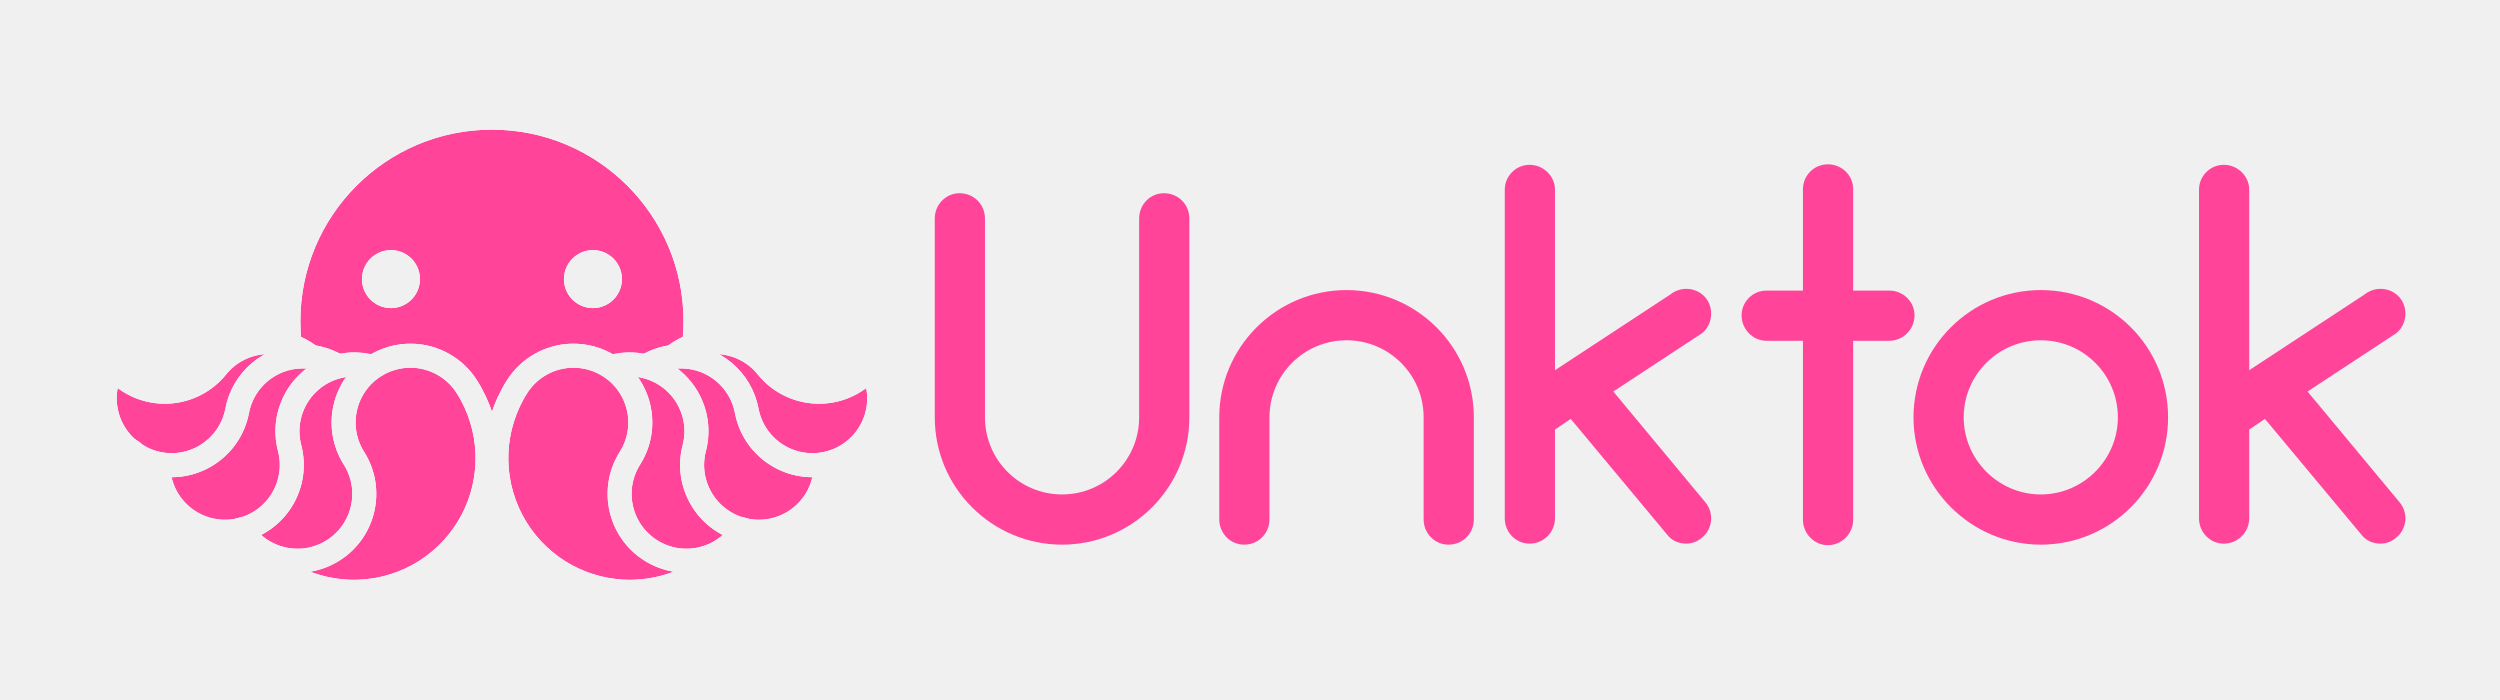
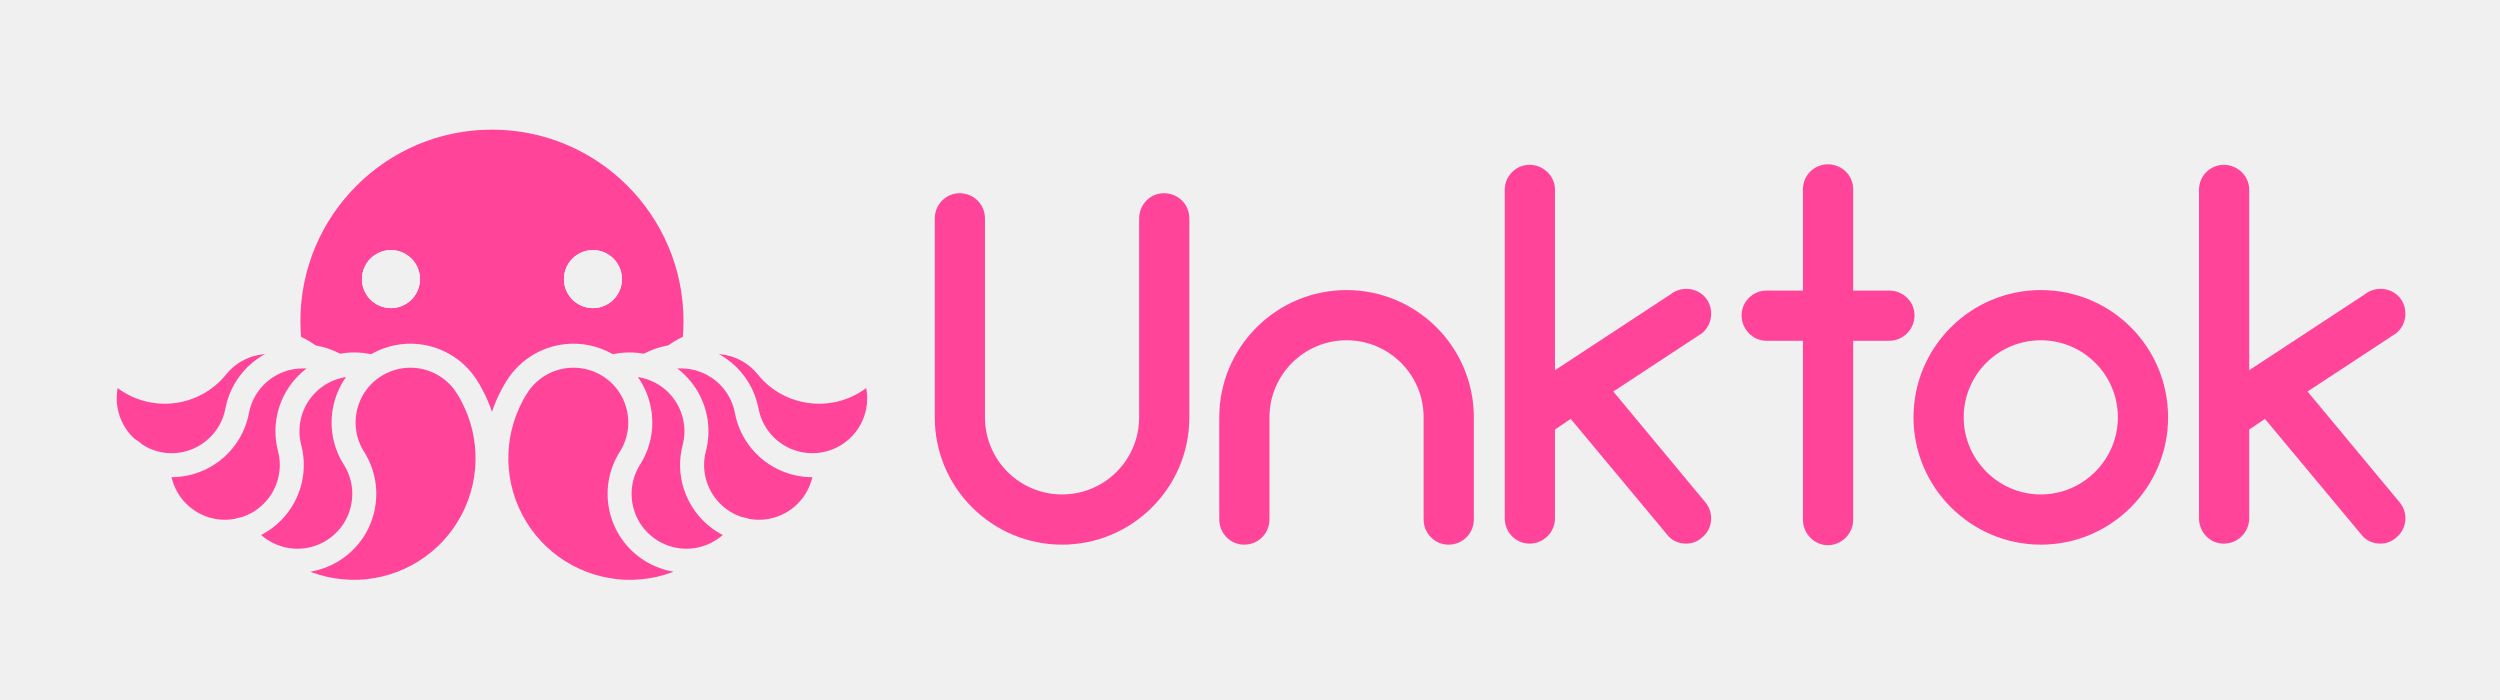
<svg xmlns="http://www.w3.org/2000/svg" id="svg5" version="1.1" viewBox="0 0 1000 280" height="280mm" width="1000mm">
  <defs id="defs2">
    <clipPath clipPathUnits="userSpaceOnUse" id="clipPath43826">
-       <rect style="opacity:1;fill:none;fill-opacity:1;fill-rule:evenodd;stroke:#ffffff;stroke-width:0.521;stroke-linejoin:round;stroke-dasharray:none;stroke-opacity:1;stop-color:#000000" id="rect43828" width="42.213" height="25.122" x="113.736" y="241.984" />
+       <rect style="opacity:1;fill:none;fill-opacity:1;fill-rule:evenodd;stroke:none;stroke-width:0.521;stroke-linejoin:round;stroke-dasharray:none;stroke-opacity:1;stop-color:#000000" id="rect43828" width="42.213" height="25.122" x="113.736" y="241.984" />
    </clipPath>
    <clipPath clipPathUnits="userSpaceOnUse" id="clipPath43826-1">
-       <rect style="opacity:1;fill:none;fill-opacity:1;fill-rule:evenodd;stroke:#ffffff;stroke-width:0.521;stroke-linejoin:round;stroke-dasharray:none;stroke-opacity:1;stop-color:#000000" id="rect43828-9" width="42.213" height="25.122" x="113.736" y="241.984" />
+       <rect style="opacity:1;fill:none;fill-opacity:1;fill-rule:evenodd;stroke:none;stroke-width:0.521;stroke-linejoin:round;stroke-dasharray:none;stroke-opacity:1;stop-color:#000000" id="rect43828-9" width="42.213" height="25.122" x="113.736" y="241.984" />
    </clipPath>
    <mask maskUnits="userSpaceOnUse" id="mask28865">
      <g id="g28893" transform="matrix(1.116653,0,0,1.116653,-22.11703,-26.45376)">
        <g id="g28875" transform="matrix(4.475212,0,0,4.475212,-445.0761,-1040.178)" clip-path="url(#clipPath43826-1)" style="fill:#ff4499;fill-opacity:1;stroke:#000000;stroke-width:1.601;stroke-dasharray:none;stroke-opacity:1">
          <circle style="opacity:1;fill:#ffffff;fill-opacity:1;fill-rule:evenodd;stroke:#000000;stroke-width:1.601;stroke-dasharray:none;stroke-opacity:1;stop-color:#000000" id="circle28867" cy="259.537" cx="132.118" r="13.572" />
          <g id="g28873" transform="translate(0.3176193)" style="fill:#000000;fill-opacity:1;stroke:#000000;stroke-opacity:1">
            <circle style="fill:#000000;fill-opacity:1;fill-rule:evenodd;stroke:#000000;stroke-width:0;stroke-dasharray:none;stroke-opacity:1;stop-color:#000000" id="circle28869" cy="256.73" cx="125.067" r="1.933" />
            <circle style="fill:#000000;fill-opacity:1;fill-rule:evenodd;stroke:#000000;stroke-width:0;stroke-dasharray:none;stroke-opacity:1;stop-color:#000000" id="circle28871" cy="256.73" cx="138.534" r="1.933" />
          </g>
        </g>
        <path id="path28877" style="fill:#ffffff;fill-opacity:1;fill-rule:evenodd;stroke:#000000;stroke-width:7.164;stroke-linejoin:round;stroke-dasharray:none;stroke-opacity:1;stop-color:#000000" d="m 33.068,109.891 a 39.868,39.868 0 0 0 -6.175,39.387 39.868,39.868 0 0 0 7.904,12.664 c 0.067,-1.142 0.995,-1.749 3.093,-2.173 0.021,-0.004 0.042,-0.007 0.062,-0.008 0.311,-0.016 0.579,0.313 0.871,0.452 0.749,0.709 1.634,1.273 2.523,1.832 1.106,0.673 2.183,1.379 3.164,2.226 0.843,0.748 1.291,1.721 1.546,2.797 0.241,0.904 0.094,1.76 -0.19,2.627 -0.073,0.222 -0.148,0.405 -0.224,0.557 a 39.868,39.868 0 0 0 12.272,4.068 39.868,39.868 0 0 0 37.198,-14.345 19.934,19.934 0 0 0 -2.99,-28.032 19.934,19.934 0 0 0 -28.031,2.99 19.934,19.934 0 0 1 -28.032,2.99 19.934,19.934 0 0 1 -2.99,-28.031 z m -7.524,22.821 c 0.352,0.004 0.941,0.13 1.917,0.251 1.913,-0.236 2.335,-0.495 2.412,0.192 3.13e-4,2e-5 6.11e-4,-1e-5 8.95e-4,0 v 0.008 c 0.034,0.318 -0.002,0.834 0,1.642 v 0.184 3.394 c 0,4.778 -4.826,4.778 -4.826,0 v -3.394 -0.184 c 0.002,-0.812 -0.035,-1.329 0,-1.646 v -0.004 h 4.63e-4 c 0.038,-0.336 0.158,-0.446 0.495,-0.442 z m 16.426,33.991 c -0.033,5.3e-4 -0.066,0.008 -0.098,0.023 0.031,0.057 0.062,0.114 0.093,0.17 0.415,0.66 0.826,1.332 1.264,1.985 a 39.868,39.868 0 0 0 0.346,0.207 c -0.595,-1.128 -1.159,-2.393 -1.606,-2.386 z" />
        <path id="path28879" style="fill:#ffffff;fill-opacity:1;fill-rule:evenodd;stroke:#000000;stroke-width:7.164;stroke-linejoin:round;stroke-dasharray:none;stroke-opacity:1;stop-color:#000000" d="m 89.564,131.816 a 19.934,19.934 0 0 0 -19.402,16.224 19.934,19.934 0 0 1 -23.295,15.877 19.934,19.934 0 0 1 -6.354,-2.406 c 0.275,0.181 0.554,0.358 0.834,0.535 1.106,0.673 2.183,1.379 3.164,2.226 0.843,0.748 1.291,1.721 1.546,2.797 0.241,0.904 0.094,1.76 -0.19,2.627 -1.259,3.836 -2.974,-3.452 -3.994,-2.968 0.031,0.057 0.062,0.114 0.093,0.17 1.069,1.701 2.111,3.487 3.664,4.8 3.649,3.083 0.528,6.725 -3.141,3.664 -1.938,-1.617 -3.279,-3.782 -4.608,-5.894 -1.055,-1.83 -1.929,-3.762 -2.715,-5.721 -0.887,-2.389 -0.28,-3.37 2.724,-3.977 0.021,-0.004 0.042,-0.007 0.062,-0.008 0.005,-2.4e-4 0.009,8e-5 0.014,0 a 19.934,19.934 0 0 1 -6.976,-19.14 39.868,39.868 0 0 0 13.161,37.633 39.868,39.868 0 0 0 19.012,9.012 c 0.093,-1.239 1.107,-2.219 2.452,-2.231 0.35,-0.003 0.723,0.06 1.108,0.201 0.314,0.03 0.753,0.141 1.104,0.23 0.839,0.241 1.626,0.611 2.409,0.99 0.652,0.355 1.181,0.844 1.639,1.399 a 39.868,39.868 0 0 0 11.447,-2.182 39.868,39.868 0 0 0 26.011,-30.214 19.934,19.934 0 0 0 -15.877,-23.295 19.934,19.934 0 0 0 -3.892,-0.347 z m -48.186,36.178 c -1.3e-4,0.002 -3.37e-4,0.004 -4.62e-4,0.006 0.005,0.01 0.005,0.005 4.62e-4,-0.006 z" />
        <path id="path28881" style="fill:#ffffff;fill-opacity:1;fill-rule:evenodd;stroke:#000000;stroke-width:7.164;stroke-linejoin:round;stroke-dasharray:none;stroke-opacity:1;stop-color:#000000" d="m 105.893,134.219 a 19.934,19.934 0 0 0 -5.816,0.629 A 19.934,19.934 0 0 0 85.814,159.164 19.934,19.934 0 0 1 71.551,183.481 19.934,19.934 0 0 1 47.234,169.218 39.868,39.868 0 0 0 70.152,195.821 c -0.158,-0.328 -0.295,-0.702 -0.402,-1.125 -0.014,-0.057 -0.029,-0.114 -0.043,-0.17 -0.031,0.002 -0.062,0.003 -0.093,0.005 -2.954,0.215 -4.078,-1.592 -3.369,-3.058 -0.172,-0.119 -0.343,-0.239 -0.512,-0.362 -0.827,-0.64 -1.601,-1.379 -2.186,-2.25 -1.063,-1.876 0.176,-3.809 2.068,-3.825 0.35,-0.003 0.723,0.06 1.108,0.201 0.314,0.03 0.753,0.141 1.104,0.23 0.839,0.241 1.626,0.611 2.409,0.99 1.226,0.668 2.018,1.805 2.717,2.976 0.098,0.177 0.191,0.356 0.28,0.538 0.147,0.069 0.25,0.118 0.354,0.168 0.173,0.038 0.347,0.077 0.52,0.117 1.093,0.299 2.22,0.468 3.285,0.862 -0.115,1.522 0.104,3.107 -0.346,4.565 -0.11,0.357 -0.736,0.158 -1.11,0.15 -0.461,-0.01 -0.925,-0.081 -1.384,-0.193 -0.121,0.659 -0.406,1.167 -0.783,1.505 a 39.868,39.868 0 0 0 1.461,0.458 39.868,39.868 0 0 0 38.58,-10.053 39.868,39.868 0 0 0 10.583,-38.438 19.934,19.934 0 0 0 -18.501,-14.892 z" />
        <path id="path28883" style="fill:#ffffff;fill-opacity:1;fill-rule:evenodd;stroke:#000000;stroke-width:7.164;stroke-linejoin:round;stroke-dasharray:none;stroke-opacity:1;stop-color:#000000" d="m 122.359,131.603 a 19.934,19.934 0 0 0 -11.156,3.078 19.934,19.934 0 0 0 -6.197,27.502 19.934,19.934 0 0 1 -6.197,27.501 19.934,19.934 0 0 1 -27.501,-6.197 39.868,39.868 0 0 0 35.299,18.532 39.868,39.868 0 0 0 33.698,-21.304 39.868,39.868 0 0 0 -1.601,-39.836 19.934,19.934 0 0 0 -16.345,-9.276 z" />
        <path id="path28885" style="fill:#ffffff;fill-opacity:1;fill-rule:evenodd;stroke:#000000;stroke-width:7.164;stroke-linejoin:round;stroke-dasharray:none;stroke-opacity:1;stop-color:#000000" d="m 259.294,109.891 a 19.934,19.934 0 0 1 -2.99,28.031 19.934,19.934 0 0 1 -28.032,-2.99 19.934,19.934 0 0 0 -28.031,-2.99 19.934,19.934 0 0 0 -2.99,28.032 39.868,39.868 0 0 0 37.198,14.345 39.868,39.868 0 0 0 12.431,-4.149 c 0.055,-0.797 0.298,-1.584 0.657,-2.356 0.63,-1.186 1.596,-2.014 2.74,-2.644 0.304,-0.457 0.59,-0.925 0.932,-1.357 0.162,-0.271 0.396,-0.496 0.612,-0.724 0.975,-1.03 1.982,-1.443 2.825,-1.429 0.927,0.015 1.655,0.548 1.927,1.345 a 39.868,39.868 0 0 0 8.9,-13.728 39.868,39.868 0 0 0 -6.175,-39.387 z m 4.666,21.914 c 1.226,0.004 2.428,1.241 2.344,3.666 -0.036,1.04 -0.047,2.092 -0.287,3.109 -0.859,0.599 -1.553,1.581 -2.578,1.796 -1.601,0.335 -2.43,-1.93 -2.4,-3.039 v -1.516 c 0,-1.669 0.589,-2.755 1.355,-3.258 0.448,-0.509 1.009,-0.761 1.565,-0.759 z" />
        <path id="path28887" style="fill:#ffffff;fill-opacity:1;fill-rule:evenodd;stroke:#000000;stroke-width:7.164;stroke-linejoin:round;stroke-dasharray:none;stroke-opacity:1;stop-color:#000000" d="m 202.798,131.816 a 19.934,19.934 0 0 0 -3.892,0.347 19.934,19.934 0 0 0 -15.877,23.295 39.868,39.868 0 0 0 26.011,30.214 39.868,39.868 0 0 0 9.575,2.049 c 0.365,-0.337 0.784,-0.611 1.115,-0.806 1.253,-0.633 2.556,-1.226 3.949,-1.465 0.863,-0.148 1.6,-0.109 2.199,0.058 0.446,-0.11 0.923,-0.194 1.381,-0.188 0.617,0.008 1.201,0.177 1.636,0.658 0.31,0.342 0.471,0.782 0.626,1.226 a 39.868,39.868 0 0 0 18.689,-8.951 39.868,39.868 0 0 0 13.161,-37.633 19.934,19.934 0 0 1 -15.877,23.295 19.934,19.934 0 0 1 -23.295,-15.877 19.934,19.934 0 0 0 -19.402,-16.224 z m 51.765,29.845 c 0.027,-3.9e-4 0.053,-4.4e-4 0.08,0 1.899,0.032 2.966,2.232 0.976,4.443 0.05,0.14 0.101,0.292 0.154,0.46 0.291,0.929 -0.53,2.042 -0.974,2.799 -0.635,1.053 -1.345,2.052 -2.136,2.993 -0.679,0.91 -1.449,1.717 -2.392,2.349 -2.08,0.537 -1.746,0.841 -3.812,-1.84 -0.274,-0.356 0.085,-1.482 0.409,-2.312 -0.008,-0.927 0.253,-1.842 0.669,-2.737 0.63,-1.186 1.596,-2.014 2.74,-2.644 0.304,-0.457 0.59,-0.925 0.932,-1.357 0.162,-0.271 0.396,-0.496 0.612,-0.724 0.945,-0.998 1.919,-1.417 2.745,-1.429 z" />
        <path id="path28889" style="fill:#ffffff;fill-opacity:1;fill-rule:evenodd;stroke:#000000;stroke-width:7.164;stroke-linejoin:round;stroke-dasharray:none;stroke-opacity:1;stop-color:#000000" d="m 186.469,134.219 a 19.934,19.934 0 0 0 -18.501,14.892 39.868,39.868 0 0 0 10.583,38.438 39.868,39.868 0 0 0 38.579,10.053 39.868,39.868 0 0 0 27.996,-28.384 19.934,19.934 0 0 1 -24.316,14.263 19.934,19.934 0 0 1 -14.263,-24.316 19.934,19.934 0 0 0 -14.263,-24.316 19.934,19.934 0 0 0 -5.816,-0.629 z m 40.791,51.102 c 0.617,0.008 1.201,0.177 1.636,0.658 0.485,0.536 0.607,1.312 0.91,1.969 -0.115,0.448 -0.174,0.913 -0.345,1.343 -0.375,0.946 -1.485,1.682 -2.304,2.163 -0.951,0.523 -1.97,0.912 -2.984,1.296 -0.547,0.325 -1.341,0.254 -1.856,0.567 -0.108,0.056 -0.222,0.101 -0.336,0.144 -0.133,0.596 -0.425,1.111 -0.771,1.626 -0.408,0.652 -1.139,0.879 -1.882,0.787 -0.116,0.369 -0.389,0.368 -0.944,-0.289 -1.141,-0.57 -1.957,-1.873 -1.078,-3.449 -0.006,0.049 -0.013,0.088 -0.019,0.134 0.017,-0.078 0.036,-0.169 0.057,-0.283 0.156,-0.625 0.398,-1.208 0.783,-1.689 -0.091,-0.136 -0.171,-0.28 -0.234,-0.432 -0.558,-1.34 0.951,-2.428 1.838,-2.949 1.253,-0.633 2.556,-1.226 3.949,-1.465 0.863,-0.148 1.6,-0.109 2.199,0.058 0.446,-0.11 0.923,-0.194 1.381,-0.188 z m -8.876,10.263 c 0.3,0.15 0.623,0.249 0.944,0.289 0.226,-0.719 -0.142,-2.836 -0.178,-4.227 -0.346,-0.305 -0.76,-0.379 -1.276,-0.003 -0.151,0.11 -0.268,0.261 -0.402,0.391 -0.106,0.176 -0.174,0.329 -0.214,0.43 -0.296,1.933 -0.475,1.058 0.946,2.897 0.064,0.082 0.123,0.155 0.18,0.223 z m 8.991,-5.446 c -0.028,0.002 -0.137,0.014 -0.181,0.02 -0.039,0.005 -0.073,0.01 -0.104,0.015 0.091,-0.008 0.184,-0.019 0.279,-0.033 0.015,-0.002 0.015,-0.003 0.005,-0.002 z" />
        <path id="path28891" style="fill:#ffffff;fill-opacity:1;fill-rule:evenodd;stroke:#000000;stroke-width:7.164;stroke-linejoin:round;stroke-dasharray:none;stroke-opacity:1;stop-color:#000000" d="m 170.003,131.603 a 19.934,19.934 0 0 0 -16.345,9.276 39.868,39.868 0 0 0 -1.601,39.836 39.868,39.868 0 0 0 33.698,21.304 39.868,39.868 0 0 0 35.299,-18.532 19.934,19.934 0 0 1 -27.501,6.197 19.934,19.934 0 0 1 -6.197,-27.501 19.934,19.934 0 0 0 -6.197,-27.502 19.934,19.934 0 0 0 -11.156,-3.078 z" />
      </g>
    </mask>
  </defs>
  <g id="layer1">
    <g id="g528">
      <g id="g25752" transform="matrix(1.200578,0,0,1.200578,27.35812,-2.385582)" mask="url(#mask28865)">
-         <g id="g40705-1" transform="matrix(4.99726,0,0,4.99726,-519.1127,-1187.972)" clip-path="url(#clipPath43826-1)" style="fill:#ff4499;fill-opacity:1;stroke:#ffffff;stroke-width:1.601;stroke-dasharray:none;stroke-opacity:1">
-           <circle style="opacity:1;fill:#ff4499;fill-opacity:1;fill-rule:evenodd;stroke:#ffffff;stroke-width:1.601;stroke-dasharray:none;stroke-opacity:1;stop-color:#000000" id="path244-3-7-7" cy="259.537" cx="132.118" r="13.572" />
+         <g id="g40705-1" transform="matrix(4.99726,0,0,4.99726,-519.1127,-1187.972)" clip-path="url(#clipPath43826-1)" style="fill:#ff4499;fill-opacity:1;stroke:none;stroke-width:1.601;stroke-dasharray:none;stroke-opacity:1">
+           <circle style="opacity:1;fill:#ff4499;fill-opacity:1;fill-rule:evenodd;stroke:none;stroke-width:1.601;stroke-dasharray:none;stroke-opacity:1;stop-color:#000000" id="path244-3-7-7" cy="259.537" cx="132.118" r="13.572" />
          <g id="g25701" transform="translate(0.3176193)">
-             <circle style="fill:#ffffff;fill-opacity:1;fill-rule:evenodd;stroke:#ffffff;stroke-width:0;stroke-dasharray:none;stroke-opacity:1;stop-color:#000000" id="path244-3-2-8-4" cy="256.73" cx="125.067" r="1.933" />
-             <circle style="fill:#ffffff;fill-opacity:1;fill-rule:evenodd;stroke:#ffffff;stroke-width:0;stroke-dasharray:none;stroke-opacity:1;stop-color:#000000" id="path244-3-2-2-2-9" cy="256.73" cx="138.534" r="1.933" />
+             <circle style="fill:#ffffff;fill-opacity:1;fill-rule:evenodd;stroke:none;stroke-width:0;stroke-dasharray:none;stroke-opacity:1;stop-color:#000000" id="path244-3-2-8-4" cy="256.73" cx="125.067" r="1.933" />
+             <circle style="fill:#ffffff;fill-opacity:1;fill-rule:evenodd;stroke:none;stroke-width:0;stroke-dasharray:none;stroke-opacity:1;stop-color:#000000" id="path244-3-2-2-2-9" cy="256.73" cx="138.534" r="1.933" />
          </g>
        </g>
-         <path id="path244-9-5-8-6-8-5-96-8-7-98" style="fill:#ff4499;fill-opacity:1;fill-rule:evenodd;stroke:#ffffff;stroke-width:8;stroke-linejoin:round;stroke-dasharray:none;stroke-opacity:1;stop-color:#000000" d="M 14.808,96.257 A 44.518,44.518 0 0 0 7.913,140.238 44.518,44.518 0 0 0 16.738,154.379 c 0.075,-1.275 1.111,-1.953 3.454,-2.427 0.024,-0.005 0.047,-0.008 0.07,-0.009 0.347,-0.018 0.647,0.349 0.973,0.504 0.836,0.791 1.824,1.421 2.817,2.045 1.235,0.752 2.438,1.54 3.533,2.486 0.941,0.835 1.441,1.922 1.726,3.123 0.269,1.009 0.105,1.965 -0.212,2.934 -0.081,0.248 -0.165,0.453 -0.25,0.622 a 44.518,44.518 0 0 0 13.704,4.543 44.518,44.518 0 0 0 41.537,-16.019 22.259,22.259 0 0 0 -3.339,-31.302 22.259,22.259 0 0 0 -31.301,3.339 22.259,22.259 0 0 1 -31.302,3.339 22.259,22.259 0 0 1 -3.339,-31.301 z M 6.406,121.74 c 0.393,0.004 1.051,0.145 2.141,0.28 2.137,-0.264 2.607,-0.553 2.693,0.214 3.5e-4,2e-5 6.83e-4,-1e-5 10e-4,0 v 0.009 c 0.038,0.355 -0.003,0.931 0,1.833 v 0.205 3.79 c 0,5.335 -5.389,5.335 -5.389,0 v -3.79 -0.205 c 0.003,-0.907 -0.039,-1.484 0,-1.838 v -0.004 h 5.17e-4 c 0.042,-0.375 0.176,-0.498 0.553,-0.494 z M 24.748,159.696 c -0.037,5.9e-4 -0.073,0.009 -0.109,0.026 0.035,0.063 0.069,0.127 0.104,0.19 0.463,0.737 0.922,1.487 1.411,2.216 a 44.518,44.518 0 0 0 0.387,0.232 c -0.664,-1.26 -1.294,-2.672 -1.793,-2.664 z" />
-         <path id="path244-9-5-8-6-8-1-8-3-0" style="fill:#ff4499;fill-opacity:1;fill-rule:evenodd;stroke:#ffffff;stroke-width:8;stroke-linejoin:round;stroke-dasharray:none;stroke-opacity:1;stop-color:#000000" d="m 77.894,120.739 a 22.259,22.259 0 0 0 -21.666,18.116 22.259,22.259 0 0 1 -26.012,17.729 22.259,22.259 0 0 1 -7.096,-2.687 c 0.307,0.203 0.619,0.4 0.932,0.597 1.235,0.752 2.438,1.54 3.533,2.486 0.941,0.835 1.441,1.922 1.726,3.123 0.269,1.009 0.105,1.965 -0.212,2.934 -1.405,4.283 -3.321,-3.855 -4.46,-3.314 0.035,0.063 0.069,0.127 0.104,0.19 1.194,1.899 2.357,3.894 4.092,5.359 4.075,3.443 0.589,7.509 -3.507,4.092 -2.165,-1.806 -3.662,-4.223 -5.146,-6.581 -1.178,-2.043 -2.154,-4.201 -3.031,-6.389 -0.991,-2.668 -0.313,-3.763 3.042,-4.441 0.024,-0.005 0.047,-0.008 0.07,-0.009 0.005,-2.7e-4 0.01,9e-5 0.015,0 a 22.259,22.259 0 0 1 -7.79,-21.372 44.518,44.518 0 0 0 14.696,42.023 44.518,44.518 0 0 0 21.23,10.063 c 0.104,-1.384 1.237,-2.478 2.738,-2.491 0.391,-0.003 0.808,0.067 1.237,0.224 0.35,0.034 0.841,0.158 1.233,0.257 0.937,0.269 1.816,0.682 2.69,1.105 0.728,0.397 1.319,0.942 1.83,1.562 A 44.518,44.518 0 0 0 70.925,180.878 44.518,44.518 0 0 0 99.97,147.139 22.259,22.259 0 0 0 82.241,121.126 22.259,22.259 0 0 0 77.894,120.739 Z m -53.808,40.399 c -1.45e-4,0.002 -3.77e-4,0.005 -5.16e-4,0.007 0.006,0.011 0.006,0.006 5.16e-4,-0.007 z" />
-         <path id="path244-9-5-8-6-6-3-8-3" style="fill:#ff4499;fill-opacity:1;fill-rule:evenodd;stroke:#ffffff;stroke-width:8;stroke-linejoin:round;stroke-dasharray:none;stroke-opacity:1;stop-color:#000000" d="m 96.128,123.422 a 22.259,22.259 0 0 0 -6.494,0.702 22.259,22.259 0 0 0 -15.927,27.153 22.259,22.259 0 0 1 -15.927,27.153 22.259,22.259 0 0 1 -27.153,-15.927 44.518,44.518 0 0 0 25.591,29.707 c -0.177,-0.366 -0.329,-0.784 -0.449,-1.256 -0.016,-0.063 -0.032,-0.127 -0.048,-0.19 -0.035,0.002 -0.069,0.003 -0.104,0.006 -3.299,0.24 -4.554,-1.777 -3.763,-3.415 -0.192,-0.133 -0.383,-0.267 -0.572,-0.405 -0.924,-0.715 -1.788,-1.54 -2.441,-2.513 -1.187,-2.095 0.196,-4.253 2.309,-4.272 0.391,-0.003 0.808,0.067 1.237,0.224 0.35,0.034 0.841,0.158 1.233,0.257 0.937,0.269 1.816,0.682 2.69,1.105 1.369,0.746 2.254,2.016 3.034,3.323 0.11,0.198 0.214,0.398 0.312,0.6 0.164,0.077 0.279,0.132 0.396,0.188 0.194,0.043 0.387,0.086 0.58,0.131 1.22,0.334 2.479,0.523 3.668,0.962 -0.129,1.699 0.117,3.469 -0.386,5.097 -0.123,0.398 -0.822,0.177 -1.239,0.168 -0.515,-0.011 -1.032,-0.091 -1.546,-0.215 -0.135,0.736 -0.453,1.303 -0.874,1.681 a 44.518,44.518 0 0 0 1.631,0.511 44.518,44.518 0 0 0 43.08,-11.226 44.518,44.518 0 0 0 11.818,-42.921 22.259,22.259 0 0 0 -20.659,-16.629 z" />
-         <path id="path244-9-5-8-8-1-9-6" style="fill:#ff4499;fill-opacity:1;fill-rule:evenodd;stroke:#ffffff;stroke-width:8;stroke-linejoin:round;stroke-dasharray:none;stroke-opacity:1;stop-color:#000000" d="m 114.515,120.501 a 22.259,22.259 0 0 0 -12.458,3.438 22.259,22.259 0 0 0 -6.92,30.71 22.259,22.259 0 0 1 -6.92,30.709 22.259,22.259 0 0 1 -30.709,-6.92 44.518,44.518 0 0 0 39.417,20.693 44.518,44.518 0 0 0 37.629,-23.789 44.518,44.518 0 0 0 -1.787,-44.483 22.259,22.259 0 0 0 -18.252,-10.358 z" />
-         <path id="path244-9-5-8-6-8-5-96-8-7-9-5" style="fill:#ff4499;fill-opacity:1;fill-rule:evenodd;stroke:#ffffff;stroke-width:8;stroke-linejoin:round;stroke-dasharray:none;stroke-opacity:1;stop-color:#000000" d="m 267.424,96.257 a 22.259,22.259 0 0 1 -3.339,31.301 22.259,22.259 0 0 1 -31.302,-3.339 22.259,22.259 0 0 0 -31.301,-3.339 22.259,22.259 0 0 0 -3.339,31.302 44.518,44.518 0 0 0 41.537,16.019 44.518,44.518 0 0 0 13.881,-4.633 c 0.061,-0.89 0.333,-1.769 0.733,-2.631 0.703,-1.324 1.782,-2.249 3.059,-2.952 0.339,-0.51 0.659,-1.033 1.04,-1.516 0.181,-0.302 0.442,-0.554 0.683,-0.808 1.089,-1.15 2.213,-1.611 3.154,-1.596 1.035,0.017 1.848,0.611 2.151,1.502 a 44.518,44.518 0 0 0 9.938,-15.329 44.518,44.518 0 0 0 -6.896,-43.981 z m 5.211,24.47 c 1.369,0.005 2.712,1.386 2.617,4.093 -0.04,1.161 -0.053,2.336 -0.32,3.472 -0.96,0.669 -1.734,1.766 -2.878,2.006 -1.788,0.374 -2.714,-2.155 -2.679,-3.393 v -1.693 c 0,-1.864 0.658,-3.076 1.514,-3.638 0.5,-0.569 1.126,-0.85 1.747,-0.847 z" />
-         <path id="path244-9-5-8-6-8-1-8-3-6-4" style="fill:#ff4499;fill-opacity:1;fill-rule:evenodd;stroke:#ffffff;stroke-width:8;stroke-linejoin:round;stroke-dasharray:none;stroke-opacity:1;stop-color:#000000" d="m 204.338,120.739 a 22.259,22.259 0 0 0 -4.346,0.388 22.259,22.259 0 0 0 -17.729,26.013 44.518,44.518 0 0 0 29.045,33.739 44.518,44.518 0 0 0 10.692,2.288 c 0.408,-0.376 0.875,-0.682 1.245,-0.9 1.399,-0.707 2.854,-1.369 4.41,-1.636 0.964,-0.165 1.786,-0.121 2.455,0.065 0.499,-0.123 1.03,-0.216 1.543,-0.21 0.689,0.009 1.341,0.197 1.827,0.734 0.346,0.382 0.526,0.873 0.699,1.369 a 44.518,44.518 0 0 0 20.869,-9.995 44.518,44.518 0 0 0 14.696,-42.023 22.259,22.259 0 0 1 -17.729,26.012 22.259,22.259 0 0 1 -26.012,-17.729 22.259,22.259 0 0 0 -21.666,-18.116 z m 57.804,33.326 c 0.03,-4.4e-4 0.059,-4.9e-4 0.089,0 2.12,0.035 3.312,2.493 1.089,4.961 0.056,0.156 0.113,0.326 0.172,0.514 0.325,1.037 -0.591,2.281 -1.088,3.125 -0.709,1.176 -1.502,2.291 -2.385,3.342 -0.759,1.016 -1.618,1.918 -2.671,2.623 -2.323,0.599 -1.95,0.939 -4.257,-2.055 -0.306,-0.397 0.094,-1.655 0.456,-2.582 -0.009,-1.036 0.283,-2.057 0.747,-3.056 0.703,-1.324 1.782,-2.249 3.059,-2.952 0.339,-0.51 0.659,-1.033 1.04,-1.516 0.181,-0.302 0.442,-0.554 0.683,-0.808 1.055,-1.114 2.143,-1.582 3.065,-1.596 z" />
-         <path id="path244-9-5-8-6-6-3-8-7-2" style="fill:#ff4499;fill-opacity:1;fill-rule:evenodd;stroke:#ffffff;stroke-width:8;stroke-linejoin:round;stroke-dasharray:none;stroke-opacity:1;stop-color:#000000" d="m 186.104,123.422 a 22.259,22.259 0 0 0 -20.659,16.629 44.518,44.518 0 0 0 11.818,42.921 44.518,44.518 0 0 0 43.08,11.226 44.518,44.518 0 0 0 31.262,-31.695 22.259,22.259 0 0 1 -27.153,15.927 22.259,22.259 0 0 1 -15.927,-27.153 22.259,22.259 0 0 0 -15.927,-27.153 22.259,22.259 0 0 0 -6.494,-0.702 z m 45.549,57.063 c 0.689,0.009 1.341,0.197 1.827,0.734 0.542,0.598 0.677,1.466 1.016,2.198 -0.128,0.5 -0.195,1.019 -0.385,1.499 -0.419,1.056 -1.658,1.878 -2.573,2.415 -1.062,0.584 -2.2,1.018 -3.332,1.447 -0.611,0.363 -1.498,0.284 -2.072,0.634 -0.121,0.062 -0.248,0.113 -0.375,0.161 -0.149,0.666 -0.475,1.24 -0.861,1.815 -0.455,0.728 -1.271,0.981 -2.102,0.878 -0.129,0.412 -0.435,0.411 -1.054,-0.322 -1.274,-0.636 -2.185,-2.092 -1.204,-3.851 -0.007,0.055 -0.014,0.098 -0.022,0.149 0.019,-0.087 0.04,-0.189 0.064,-0.316 0.174,-0.697 0.445,-1.349 0.874,-1.886 -0.102,-0.152 -0.19,-0.312 -0.261,-0.483 -0.624,-1.496 1.062,-2.711 2.052,-3.293 1.399,-0.707 2.854,-1.369 4.41,-1.636 0.964,-0.165 1.786,-0.121 2.455,0.065 0.499,-0.123 1.03,-0.216 1.543,-0.21 z m -9.911,11.46 c 0.335,0.167 0.696,0.278 1.054,0.322 0.252,-0.803 -0.159,-3.166 -0.199,-4.72 -0.386,-0.341 -0.849,-0.424 -1.425,-0.003 -0.169,0.123 -0.299,0.291 -0.449,0.437 -0.119,0.196 -0.194,0.367 -0.239,0.48 -0.331,2.158 -0.53,1.181 1.056,3.235 0.071,0.092 0.137,0.173 0.201,0.249 z m 10.04,-6.082 c -0.031,0.002 -0.153,0.015 -0.202,0.022 -0.044,0.006 -0.082,0.011 -0.116,0.017 0.102,-0.009 0.205,-0.022 0.312,-0.037 0.016,-0.002 0.017,-0.003 0.006,-0.002 z" />
-         <path id="path244-9-5-8-8-1-9-0-3" style="fill:#ff4499;fill-opacity:1;fill-rule:evenodd;stroke:#ffffff;stroke-width:8;stroke-linejoin:round;stroke-dasharray:none;stroke-opacity:1;stop-color:#000000" d="m 167.717,120.501 a 22.259,22.259 0 0 0 -18.252,10.358 44.518,44.518 0 0 0 -1.787,44.483 44.518,44.518 0 0 0 37.629,23.789 44.518,44.518 0 0 0 39.417,-20.693 22.259,22.259 0 0 1 -30.709,6.92 22.259,22.259 0 0 1 -6.92,-30.709 22.259,22.259 0 0 0 -6.92,-30.71 22.259,22.259 0 0 0 -12.458,-3.438 z" />
+         <path id="path244-9-5-8-6-8-5-96-8-7-98" style="fill:#ff4499;fill-opacity:1;fill-rule:evenodd;stroke:none;stroke-width:8;stroke-linejoin:round;stroke-dasharray:none;stroke-opacity:1;stop-color:#000000" d="M 14.808,96.257 A 44.518,44.518 0 0 0 7.913,140.238 44.518,44.518 0 0 0 16.738,154.379 c 0.075,-1.275 1.111,-1.953 3.454,-2.427 0.024,-0.005 0.047,-0.008 0.07,-0.009 0.347,-0.018 0.647,0.349 0.973,0.504 0.836,0.791 1.824,1.421 2.817,2.045 1.235,0.752 2.438,1.54 3.533,2.486 0.941,0.835 1.441,1.922 1.726,3.123 0.269,1.009 0.105,1.965 -0.212,2.934 -0.081,0.248 -0.165,0.453 -0.25,0.622 a 44.518,44.518 0 0 0 13.704,4.543 44.518,44.518 0 0 0 41.537,-16.019 22.259,22.259 0 0 0 -3.339,-31.302 22.259,22.259 0 0 0 -31.301,3.339 22.259,22.259 0 0 1 -31.302,3.339 22.259,22.259 0 0 1 -3.339,-31.301 z M 6.406,121.74 c 0.393,0.004 1.051,0.145 2.141,0.28 2.137,-0.264 2.607,-0.553 2.693,0.214 3.5e-4,2e-5 6.83e-4,-1e-5 10e-4,0 v 0.009 c 0.038,0.355 -0.003,0.931 0,1.833 v 0.205 3.79 c 0,5.335 -5.389,5.335 -5.389,0 v -3.79 -0.205 c 0.003,-0.907 -0.039,-1.484 0,-1.838 v -0.004 h 5.17e-4 c 0.042,-0.375 0.176,-0.498 0.553,-0.494 z M 24.748,159.696 c -0.037,5.9e-4 -0.073,0.009 -0.109,0.026 0.035,0.063 0.069,0.127 0.104,0.19 0.463,0.737 0.922,1.487 1.411,2.216 a 44.518,44.518 0 0 0 0.387,0.232 c -0.664,-1.26 -1.294,-2.672 -1.793,-2.664 z" />
+         <path id="path244-9-5-8-6-8-1-8-3-0" style="fill:#ff4499;fill-opacity:1;fill-rule:evenodd;stroke:none;stroke-width:8;stroke-linejoin:round;stroke-dasharray:none;stroke-opacity:1;stop-color:#000000" d="m 77.894,120.739 a 22.259,22.259 0 0 0 -21.666,18.116 22.259,22.259 0 0 1 -26.012,17.729 22.259,22.259 0 0 1 -7.096,-2.687 c 0.307,0.203 0.619,0.4 0.932,0.597 1.235,0.752 2.438,1.54 3.533,2.486 0.941,0.835 1.441,1.922 1.726,3.123 0.269,1.009 0.105,1.965 -0.212,2.934 -1.405,4.283 -3.321,-3.855 -4.46,-3.314 0.035,0.063 0.069,0.127 0.104,0.19 1.194,1.899 2.357,3.894 4.092,5.359 4.075,3.443 0.589,7.509 -3.507,4.092 -2.165,-1.806 -3.662,-4.223 -5.146,-6.581 -1.178,-2.043 -2.154,-4.201 -3.031,-6.389 -0.991,-2.668 -0.313,-3.763 3.042,-4.441 0.024,-0.005 0.047,-0.008 0.07,-0.009 0.005,-2.7e-4 0.01,9e-5 0.015,0 a 22.259,22.259 0 0 1 -7.79,-21.372 44.518,44.518 0 0 0 14.696,42.023 44.518,44.518 0 0 0 21.23,10.063 c 0.104,-1.384 1.237,-2.478 2.738,-2.491 0.391,-0.003 0.808,0.067 1.237,0.224 0.35,0.034 0.841,0.158 1.233,0.257 0.937,0.269 1.816,0.682 2.69,1.105 0.728,0.397 1.319,0.942 1.83,1.562 A 44.518,44.518 0 0 0 70.925,180.878 44.518,44.518 0 0 0 99.97,147.139 22.259,22.259 0 0 0 82.241,121.126 22.259,22.259 0 0 0 77.894,120.739 Z m -53.808,40.399 c -1.45e-4,0.002 -3.77e-4,0.005 -5.16e-4,0.007 0.006,0.011 0.006,0.006 5.16e-4,-0.007 z" />
+         <path id="path244-9-5-8-6-6-3-8-3" style="fill:#ff4499;fill-opacity:1;fill-rule:evenodd;stroke:none;stroke-width:8;stroke-linejoin:round;stroke-dasharray:none;stroke-opacity:1;stop-color:#000000" d="m 96.128,123.422 a 22.259,22.259 0 0 0 -6.494,0.702 22.259,22.259 0 0 0 -15.927,27.153 22.259,22.259 0 0 1 -15.927,27.153 22.259,22.259 0 0 1 -27.153,-15.927 44.518,44.518 0 0 0 25.591,29.707 c -0.177,-0.366 -0.329,-0.784 -0.449,-1.256 -0.016,-0.063 -0.032,-0.127 -0.048,-0.19 -0.035,0.002 -0.069,0.003 -0.104,0.006 -3.299,0.24 -4.554,-1.777 -3.763,-3.415 -0.192,-0.133 -0.383,-0.267 -0.572,-0.405 -0.924,-0.715 -1.788,-1.54 -2.441,-2.513 -1.187,-2.095 0.196,-4.253 2.309,-4.272 0.391,-0.003 0.808,0.067 1.237,0.224 0.35,0.034 0.841,0.158 1.233,0.257 0.937,0.269 1.816,0.682 2.69,1.105 1.369,0.746 2.254,2.016 3.034,3.323 0.11,0.198 0.214,0.398 0.312,0.6 0.164,0.077 0.279,0.132 0.396,0.188 0.194,0.043 0.387,0.086 0.58,0.131 1.22,0.334 2.479,0.523 3.668,0.962 -0.129,1.699 0.117,3.469 -0.386,5.097 -0.123,0.398 -0.822,0.177 -1.239,0.168 -0.515,-0.011 -1.032,-0.091 -1.546,-0.215 -0.135,0.736 -0.453,1.303 -0.874,1.681 a 44.518,44.518 0 0 0 1.631,0.511 44.518,44.518 0 0 0 43.08,-11.226 44.518,44.518 0 0 0 11.818,-42.921 22.259,22.259 0 0 0 -20.659,-16.629 z" />
+         <path id="path244-9-5-8-8-1-9-6" style="fill:#ff4499;fill-opacity:1;fill-rule:evenodd;stroke:none;stroke-width:8;stroke-linejoin:round;stroke-dasharray:none;stroke-opacity:1;stop-color:#000000" d="m 114.515,120.501 a 22.259,22.259 0 0 0 -12.458,3.438 22.259,22.259 0 0 0 -6.92,30.71 22.259,22.259 0 0 1 -6.92,30.709 22.259,22.259 0 0 1 -30.709,-6.92 44.518,44.518 0 0 0 39.417,20.693 44.518,44.518 0 0 0 37.629,-23.789 44.518,44.518 0 0 0 -1.787,-44.483 22.259,22.259 0 0 0 -18.252,-10.358 z" />
+         <path id="path244-9-5-8-6-8-5-96-8-7-9-5" style="fill:#ff4499;fill-opacity:1;fill-rule:evenodd;stroke:none;stroke-width:8;stroke-linejoin:round;stroke-dasharray:none;stroke-opacity:1;stop-color:#000000" d="m 267.424,96.257 a 22.259,22.259 0 0 1 -3.339,31.301 22.259,22.259 0 0 1 -31.302,-3.339 22.259,22.259 0 0 0 -31.301,-3.339 22.259,22.259 0 0 0 -3.339,31.302 44.518,44.518 0 0 0 41.537,16.019 44.518,44.518 0 0 0 13.881,-4.633 c 0.061,-0.89 0.333,-1.769 0.733,-2.631 0.703,-1.324 1.782,-2.249 3.059,-2.952 0.339,-0.51 0.659,-1.033 1.04,-1.516 0.181,-0.302 0.442,-0.554 0.683,-0.808 1.089,-1.15 2.213,-1.611 3.154,-1.596 1.035,0.017 1.848,0.611 2.151,1.502 a 44.518,44.518 0 0 0 9.938,-15.329 44.518,44.518 0 0 0 -6.896,-43.981 z m 5.211,24.47 c 1.369,0.005 2.712,1.386 2.617,4.093 -0.04,1.161 -0.053,2.336 -0.32,3.472 -0.96,0.669 -1.734,1.766 -2.878,2.006 -1.788,0.374 -2.714,-2.155 -2.679,-3.393 v -1.693 c 0,-1.864 0.658,-3.076 1.514,-3.638 0.5,-0.569 1.126,-0.85 1.747,-0.847 z" />
+         <path id="path244-9-5-8-6-8-1-8-3-6-4" style="fill:#ff4499;fill-opacity:1;fill-rule:evenodd;stroke:none;stroke-width:8;stroke-linejoin:round;stroke-dasharray:none;stroke-opacity:1;stop-color:#000000" d="m 204.338,120.739 a 22.259,22.259 0 0 0 -4.346,0.388 22.259,22.259 0 0 0 -17.729,26.013 44.518,44.518 0 0 0 29.045,33.739 44.518,44.518 0 0 0 10.692,2.288 c 0.408,-0.376 0.875,-0.682 1.245,-0.9 1.399,-0.707 2.854,-1.369 4.41,-1.636 0.964,-0.165 1.786,-0.121 2.455,0.065 0.499,-0.123 1.03,-0.216 1.543,-0.21 0.689,0.009 1.341,0.197 1.827,0.734 0.346,0.382 0.526,0.873 0.699,1.369 a 44.518,44.518 0 0 0 20.869,-9.995 44.518,44.518 0 0 0 14.696,-42.023 22.259,22.259 0 0 1 -17.729,26.012 22.259,22.259 0 0 1 -26.012,-17.729 22.259,22.259 0 0 0 -21.666,-18.116 z m 57.804,33.326 c 0.03,-4.4e-4 0.059,-4.9e-4 0.089,0 2.12,0.035 3.312,2.493 1.089,4.961 0.056,0.156 0.113,0.326 0.172,0.514 0.325,1.037 -0.591,2.281 -1.088,3.125 -0.709,1.176 -1.502,2.291 -2.385,3.342 -0.759,1.016 -1.618,1.918 -2.671,2.623 -2.323,0.599 -1.95,0.939 -4.257,-2.055 -0.306,-0.397 0.094,-1.655 0.456,-2.582 -0.009,-1.036 0.283,-2.057 0.747,-3.056 0.703,-1.324 1.782,-2.249 3.059,-2.952 0.339,-0.51 0.659,-1.033 1.04,-1.516 0.181,-0.302 0.442,-0.554 0.683,-0.808 1.055,-1.114 2.143,-1.582 3.065,-1.596 z" />
+         <path id="path244-9-5-8-6-6-3-8-7-2" style="fill:#ff4499;fill-opacity:1;fill-rule:evenodd;stroke:none;stroke-width:8;stroke-linejoin:round;stroke-dasharray:none;stroke-opacity:1;stop-color:#000000" d="m 186.104,123.422 a 22.259,22.259 0 0 0 -20.659,16.629 44.518,44.518 0 0 0 11.818,42.921 44.518,44.518 0 0 0 43.08,11.226 44.518,44.518 0 0 0 31.262,-31.695 22.259,22.259 0 0 1 -27.153,15.927 22.259,22.259 0 0 1 -15.927,-27.153 22.259,22.259 0 0 0 -15.927,-27.153 22.259,22.259 0 0 0 -6.494,-0.702 z m 45.549,57.063 c 0.689,0.009 1.341,0.197 1.827,0.734 0.542,0.598 0.677,1.466 1.016,2.198 -0.128,0.5 -0.195,1.019 -0.385,1.499 -0.419,1.056 -1.658,1.878 -2.573,2.415 -1.062,0.584 -2.2,1.018 -3.332,1.447 -0.611,0.363 -1.498,0.284 -2.072,0.634 -0.121,0.062 -0.248,0.113 -0.375,0.161 -0.149,0.666 -0.475,1.24 -0.861,1.815 -0.455,0.728 -1.271,0.981 -2.102,0.878 -0.129,0.412 -0.435,0.411 -1.054,-0.322 -1.274,-0.636 -2.185,-2.092 -1.204,-3.851 -0.007,0.055 -0.014,0.098 -0.022,0.149 0.019,-0.087 0.04,-0.189 0.064,-0.316 0.174,-0.697 0.445,-1.349 0.874,-1.886 -0.102,-0.152 -0.19,-0.312 -0.261,-0.483 -0.624,-1.496 1.062,-2.711 2.052,-3.293 1.399,-0.707 2.854,-1.369 4.41,-1.636 0.964,-0.165 1.786,-0.121 2.455,0.065 0.499,-0.123 1.03,-0.216 1.543,-0.21 z m -9.911,11.46 c 0.335,0.167 0.696,0.278 1.054,0.322 0.252,-0.803 -0.159,-3.166 -0.199,-4.72 -0.386,-0.341 -0.849,-0.424 -1.425,-0.003 -0.169,0.123 -0.299,0.291 -0.449,0.437 -0.119,0.196 -0.194,0.367 -0.239,0.48 -0.331,2.158 -0.53,1.181 1.056,3.235 0.071,0.092 0.137,0.173 0.201,0.249 z m 10.04,-6.082 c -0.031,0.002 -0.153,0.015 -0.202,0.022 -0.044,0.006 -0.082,0.011 -0.116,0.017 0.102,-0.009 0.205,-0.022 0.312,-0.037 0.016,-0.002 0.017,-0.003 0.006,-0.002 z" />
+         <path id="path244-9-5-8-8-1-9-0-3" style="fill:#ff4499;fill-opacity:1;fill-rule:evenodd;stroke:none;stroke-width:8;stroke-linejoin:round;stroke-dasharray:none;stroke-opacity:1;stop-color:#000000" d="m 167.717,120.501 a 22.259,22.259 0 0 0 -18.252,10.358 44.518,44.518 0 0 0 -1.787,44.483 44.518,44.518 0 0 0 37.629,23.789 44.518,44.518 0 0 0 39.417,-20.693 22.259,22.259 0 0 1 -30.709,6.92 22.259,22.259 0 0 1 -6.92,-30.709 22.259,22.259 0 0 0 -6.92,-30.71 22.259,22.259 0 0 0 -12.458,-3.438 z" />
      </g>
      <g aria-label="Unktok" id="text539" style="font-size:202.846px;font-family:Verdana;-inkscape-font-specification:Verdana;fill:#ff4499;fill-rule:evenodd;stroke:#000000;stroke-width:0;stroke-linejoin:round;stop-color:#000000">
        <path d="m 424.824,217.859 c 27.993,0 50.914,-22.719 50.914,-50.914 V 87.429 c 0,-5.68 -4.463,-10.142 -10.142,-10.142 -5.477,0 -9.939,4.463 -9.939,10.142 v 79.516 c 0,17.039 -13.794,30.833 -30.833,30.833 -17.039,0 -30.833,-13.794 -30.833,-30.833 V 87.429 c 0,-5.68 -4.463,-10.142 -10.142,-10.142 -5.477,0 -9.939,4.463 -9.939,10.142 v 79.516 c 0,28.196 22.922,50.914 50.914,50.914 z" style="font-family:'Arciform Sans';-inkscape-font-specification:'Arciform Sans'" id="path448" />
        <path d="m 538.62,116.03 c -27.993,0 -50.914,22.719 -50.914,50.914 v 40.772 c 0,5.68 4.463,10.142 9.939,10.142 5.68,0 10.142,-4.463 10.142,-10.142 v -40.772 c 0,-17.039 13.794,-30.833 30.833,-30.833 17.039,0 30.833,13.794 30.833,30.833 v 40.772 c 0,5.68 4.463,10.142 9.939,10.142 5.68,0 10.142,-4.463 10.142,-10.142 v -40.772 c 0,-28.196 -22.922,-50.914 -50.914,-50.914 z" style="font-family:'Arciform Sans';-inkscape-font-specification:'Arciform Sans'" id="path450" />
        <path d="m 682.235,201.023 -36.918,-44.423 35.498,-23.327 c 4.26,-3.448 4.868,-9.939 1.42,-14.199 -3.651,-4.26 -9.939,-4.665 -14.199,-1.217 l -46.046,30.224 V 75.867 c 0,-5.477 -4.665,-9.939 -10.142,-9.939 -5.477,0 -9.939,4.463 -9.939,9.939 v 90.672 c 0,0 0,0 0,0 v 40.772 c 0,5.68 4.463,10.142 9.939,10.142 5.477,0 10.142,-4.463 10.142,-10.142 v -35.498 l 6.288,-4.26 38.541,46.249 c 1.826,2.434 4.665,3.651 7.708,3.651 2.231,0 4.463,-0.811 6.288,-2.434 4.26,-3.448 4.868,-9.737 1.42,-13.996 z" style="font-family:'Arciform Sans';-inkscape-font-specification:'Arciform Sans'" id="path452" />
        <path d="M 755.665,116.233 H 741.263 V 75.664 c 0,-5.477 -4.463,-9.939 -10.142,-9.939 -5.477,0 -9.939,4.463 -9.939,9.939 v 40.569 h -14.605 c -5.477,0 -9.939,4.463 -9.939,9.939 0,5.477 4.463,10.142 9.939,10.142 h 14.605 v 71.605 c 0,5.477 4.463,10.142 9.939,10.142 5.68,0 10.142,-4.665 10.142,-10.142 V 136.315 h 14.402 c 5.68,0 10.142,-4.665 10.142,-10.142 0,-5.477 -4.463,-9.939 -10.142,-9.939 z" style="font-family:'Arciform Sans';-inkscape-font-specification:'Arciform Sans'" id="path454" />
        <path d="m 816.315,217.859 c 28.196,0 50.914,-22.922 50.914,-50.914 0,-28.196 -22.719,-50.914 -50.914,-50.914 -27.993,0 -50.914,22.719 -50.914,50.914 0,27.993 22.922,50.914 50.914,50.914 z m 0,-81.747 c 17.039,0 30.833,13.794 30.833,30.833 0,16.836 -13.794,30.833 -30.833,30.833 -17.039,0 -30.833,-13.996 -30.833,-30.833 0,-17.039 13.794,-30.833 30.833,-30.833 z" style="font-family:'Arciform Sans';-inkscape-font-specification:'Arciform Sans'" id="path456" />
        <path d="m 959.93,201.023 -36.918,-44.423 35.498,-23.327 c 4.26,-3.448 4.868,-9.939 1.42,-14.199 -3.651,-4.26 -9.939,-4.665 -14.199,-1.217 l -46.046,30.224 V 75.867 c 0,-5.477 -4.665,-9.939 -10.142,-9.939 -5.477,0 -9.939,4.463 -9.939,9.939 v 90.672 c 0,0 0,0 0,0 v 40.772 c 0,5.68 4.463,10.142 9.939,10.142 5.477,0 10.142,-4.463 10.142,-10.142 v -35.498 l 6.288,-4.26 38.541,46.249 c 1.826,2.434 4.665,3.651 7.708,3.651 2.231,0 4.463,-0.811 6.288,-2.434 4.26,-3.448 4.868,-9.737 1.42,-13.996 z" style="font-family:'Arciform Sans';-inkscape-font-specification:'Arciform Sans'" id="path458" />
      </g>
    </g>
  </g>
  <g id="g26064" />
</svg>
